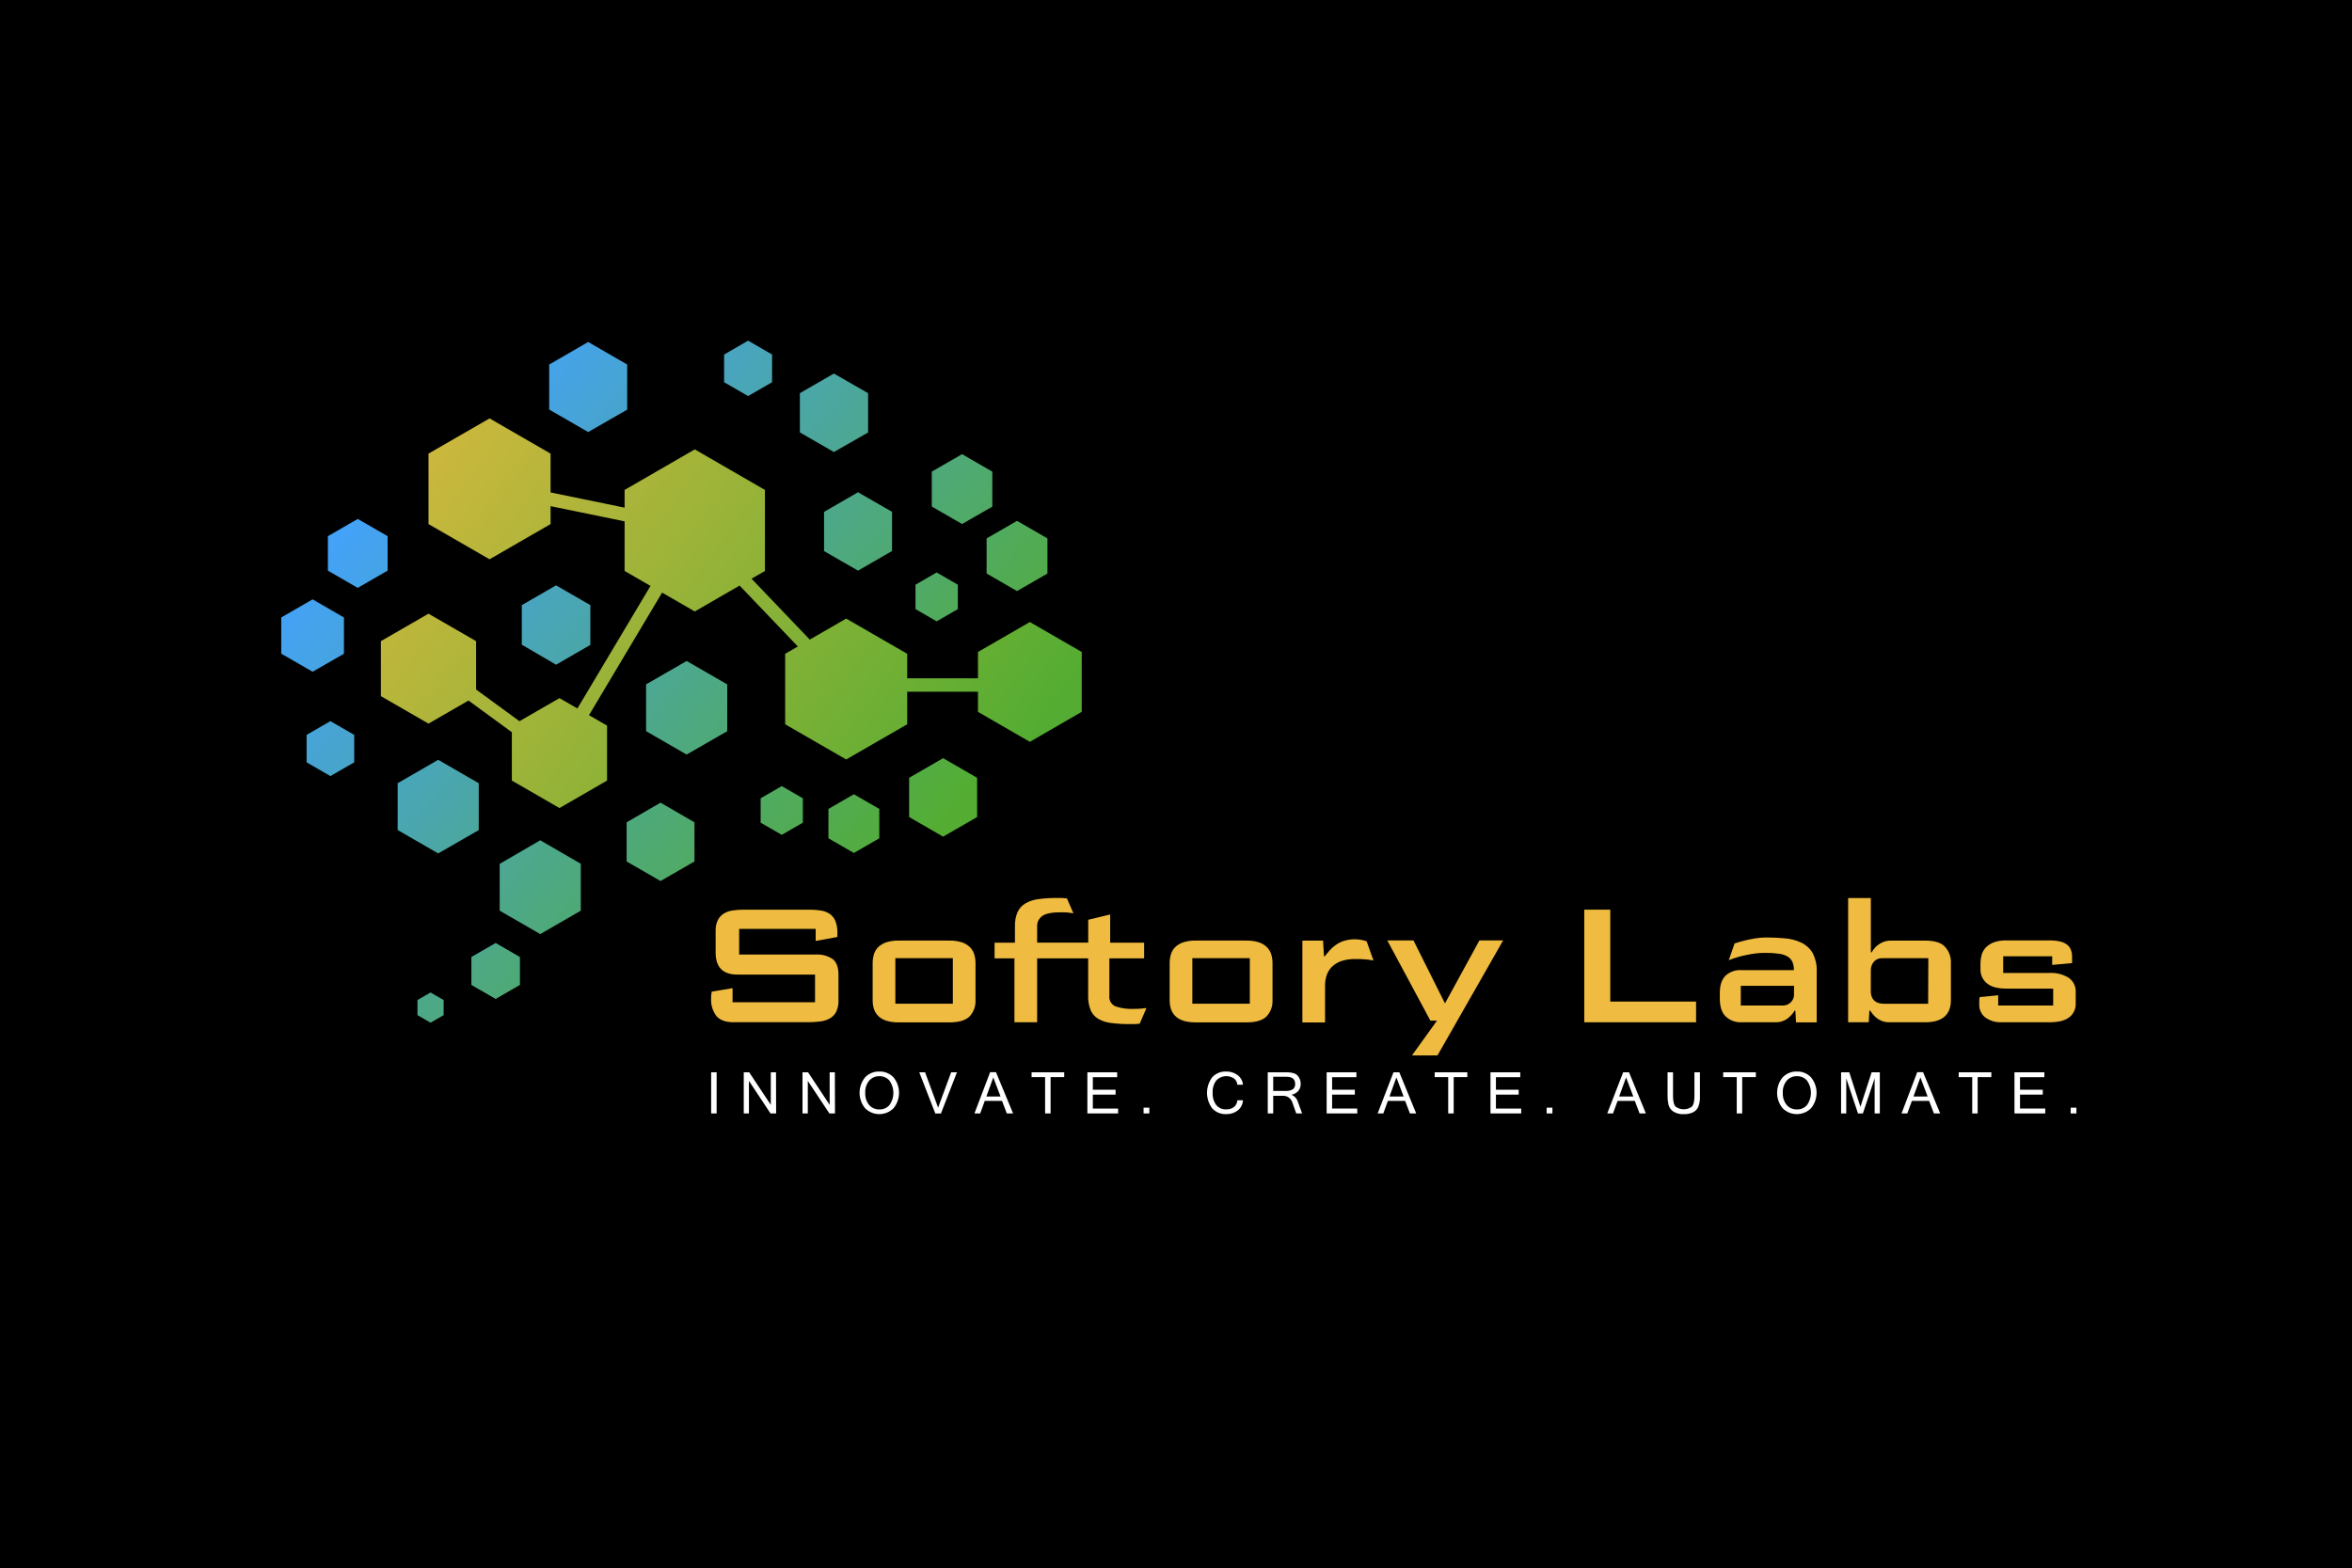
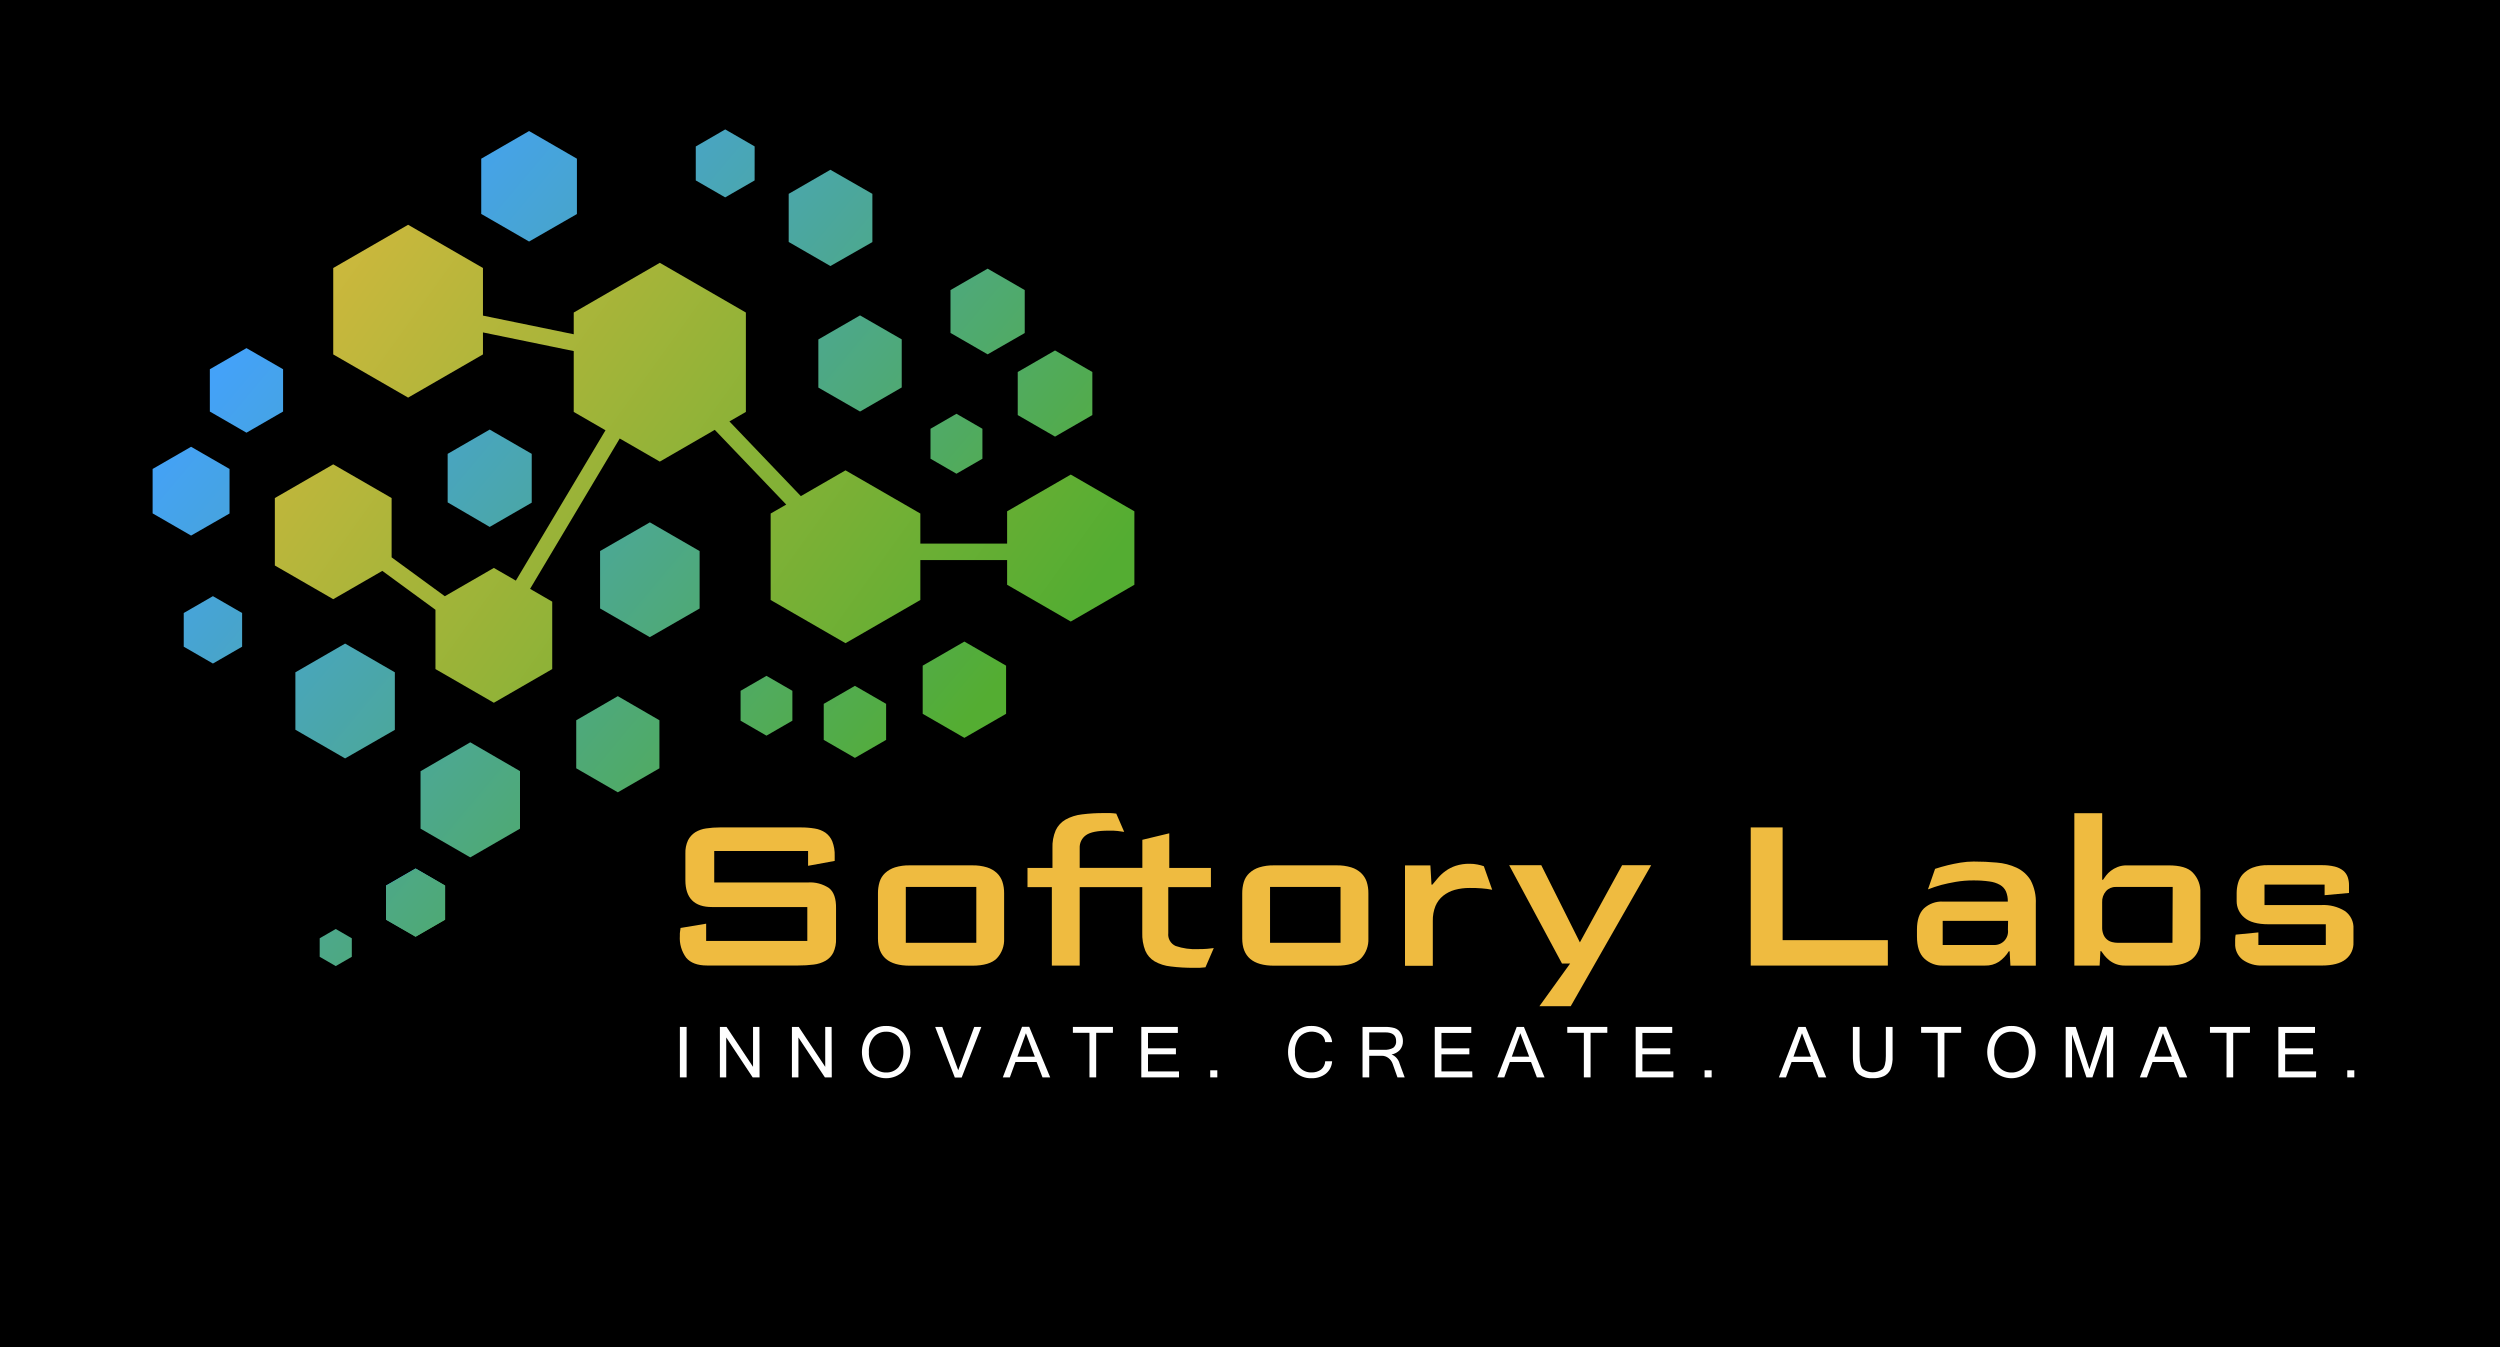
- <svg xmlns="http://www.w3.org/2000/svg" xmlns:xlink="http://www.w3.org/1999/xlink" id="Layer_1" data-name="Layer 1" viewBox="200 200 750 500">
+ <svg xmlns="http://www.w3.org/2000/svg" xmlns:xlink="http://www.w3.org/1999/xlink" id="Layer_1" data-name="Layer 1" viewBox="250 275 650 350">
  <defs>
    <style>.cls-1{fill:url(#linear-gradient);}.cls-2{fill:url(#linear-gradient-2);}.cls-3{fill:url(#linear-gradient-3);}.cls-4{fill:#efbb40;}.cls-5{fill:#fff;}</style>
    <linearGradient id="linear-gradient" x1="285.13" y1="308.42" x2="505.56" y2="467.06" gradientUnits="userSpaceOnUse">
      <stop offset="0" stop-color="#efbb40" />
      <stop offset="1" stop-color="#54ad32" />
    </linearGradient>
    <linearGradient id="linear-gradient-2" x1="351.52" y1="504.2" x2="364.31" y2="514.92" gradientUnits="userSpaceOnUse">
      <stop offset="0" stop-color="#44a2f8" />
      <stop offset="1" stop-color="#54ad32" />
    </linearGradient>
    <linearGradient id="linear-gradient-3" x1="323.76" y1="352.34" x2="482.09" y2="485.07" xlink:href="#linear-gradient-2" />
  </defs>
  <rect width="1151.9" height="864" />
  <polygon class="cls-1" points="528.4 398.39 511.85 407.94 511.85 416.34 489.29 416.34 489.29 408.52 469.83 397.29 458.22 403.99 439.65 384.57 443.93 382.1 443.93 356.26 421.55 343.33 399.17 356.26 399.17 361.91 375.57 357.06 375.57 344.68 356.11 333.44 336.64 344.68 336.64 367.15 356.11 378.38 375.57 367.15 375.57 361.43 399.17 366.28 399.17 382.1 407.43 386.87 384.12 425.96 378.4 422.66 365.65 430.02 351.82 419.91 351.82 404.49 336.64 395.73 321.46 404.49 321.46 422.03 336.64 430.79 349.4 423.43 363.22 433.54 363.22 448.96 378.4 457.72 393.58 448.96 393.58 431.43 387.82 428.1 411.13 389.01 421.55 395.02 435.84 386.76 454.42 406.19 450.37 408.52 450.37 431 469.83 442.23 489.29 431 489.29 420.62 511.85 420.62 511.85 427.04 528.4 436.6 544.94 427.04 544.94 407.94 528.4 398.39" />
  <polygon class="cls-2" points="350.37 505.24 350.37 514.1 358.05 518.53 365.73 514.1 365.73 505.24 358.05 500.8 350.37 505.24" />
  <path class="cls-3" d="M304.66,371v11l9.52,5.5,9.52-5.5V371l-9.52-5.49Zm5.12,37.51V396.93l-10-5.77-10,5.77v11.55l10,5.77Zm-11.91,25.87v8.76l7.59,4.38,7.59-4.38v-8.76L305.46,430Zm54.89,30.38V449.8l-12.93-7.47L326.9,449.8v14.93l12.93,7.46Zm6.68,10.76v14.93l12.93,7.47,12.93-7.47V475.49L372.37,468Zm146.09-81.25v-7.79l-6.75-3.9-6.75,3.9v7.79l6.75,3.9Zm11-32.68V350.42l-9.65-5.57-9.65,5.57v11.14l9.65,5.57Zm-39.61-23.65V325.4L466,319.14l-10.84,6.26v12.51L466,344.17Zm-76.82-7.29V316.26l-12.44-7.19-12.44,7.19v14.36l12.44,7.18ZM366.49,393v12.62L377.42,412l10.93-6.31V393l-10.93-6.31Zm76.16,61.61v7.77l6.73,3.89,6.74-3.89v-7.77l-6.74-3.89ZM464.27,458v9.37l8.11,4.68,8.11-4.68V458l-8.11-4.68Zm-1.4-94.74v12.51L473.71,382l10.84-6.26V363.24L473.71,357ZM490,448.07v12.52l10.84,6.25,10.84-6.25V448.07l-10.84-6.26Zm-43.69-135-7.65-4.42L431,313.08v8.83l7.65,4.41,7.65-4.41Zm78.1,53.05-9.7,5.6v11.2l9.7,5.6,9.7-5.6v-11.2ZM399.92,462.27v12.49L410.73,481l10.82-6.24V462.27L410.73,456Zm6.2-44v14.93l12.93,7.46L432,433.21V418.28l-12.93-7.47Zm-55.65,87v8.86l7.68,4.43,7.67-4.43v-8.86l-7.67-4.44Zm-17.25,13.68v4.82l4.17,2.41,4.18-2.41v-4.82l-4.18-2.41Z" transform="translate(-0.1)" />
  <path class="cls-4" d="M465.67,505.92a8.82,8.82,0,0,0-5.52-1.48H435.8v-8.18h24.4v3.85l6.92-1.27v-.37a4.06,4.06,0,0,1,0-.42c0-.17,0-.35,0-.53a9.56,9.56,0,0,0-.63-3.77,5.16,5.16,0,0,0-1.77-2.25,6.82,6.82,0,0,0-2.77-1.08,21.44,21.44,0,0,0-3.65-.29H437.28a23.58,23.58,0,0,0-3.57.26,7.37,7.37,0,0,0-2.85,1,5.44,5.44,0,0,0-1.88,2.09,7.53,7.53,0,0,0-.68,3.43v6.92q0,7,6.92,7H460v8.82h-26.3v-4.49l-6.66,1.11c0,.24-.07.49-.1.74a4.7,4.7,0,0,0-.08.68c0,.25,0,.46,0,.64a8.61,8.61,0,0,0,1.66,5.7c1.11,1.3,2.9,2,5.37,2h23.76a31.3,31.3,0,0,0,4-.24,8.31,8.31,0,0,0,3.11-1,5.06,5.06,0,0,0,2-2.11,7.9,7.9,0,0,0,.71-3.65v-7.81Q467.54,507.41,465.67,505.92Z" transform="translate(-0.1)" />
  <path class="cls-4" d="M509.3,502a6.73,6.73,0,0,0-2.56-1.48,12.41,12.41,0,0,0-3.86-.53H486.66a12.28,12.28,0,0,0-3.88.53,6.88,6.88,0,0,0-2.56,1.48,5.25,5.25,0,0,0-1.43,2.3,10,10,0,0,0-.42,3V519q0,7.08,8.29,7.08h16.22c3,0,5.17-.65,6.42-1.93a7.07,7.07,0,0,0,1.87-5.15V507.24a9.36,9.36,0,0,0-.45-3A5.62,5.62,0,0,0,509.3,502Zm-5.36,18.12H485.61V505.6h18.33Z" transform="translate(-0.1)" />
  <path class="cls-4" d="M561.61,521.77a15.61,15.61,0,0,1-5.86-.82,3.27,3.27,0,0,1-1.9-3.35V505.66h11.09v-5H554.11v-9l-7,1.69v7.29H530.82v-5.12a3.88,3.88,0,0,1,1.64-3.38q1.63-1.17,5.86-1.17c1,0,1.8,0,2.33.08s1.1.13,1.74.24l-2.06-4.75c-.53-.07-1.06-.12-1.59-.14l-1.48,0a44.08,44.08,0,0,0-5.86.34,11.38,11.38,0,0,0-4.25,1.35,6.29,6.29,0,0,0-2.56,2.77,10.85,10.85,0,0,0-.85,4.68v5.12h-6.49v5h6.33v20.39h7.24V505.66h16.27v11.83a11.74,11.74,0,0,0,.79,4.7,5.92,5.92,0,0,0,2.43,2.77,10.67,10.67,0,0,0,4.17,1.32,45.86,45.86,0,0,0,6.08.35l1.45,0a15.12,15.12,0,0,0,1.51-.13l2.16-5c-.63.08-1.21.14-1.74.19S562.64,521.77,561.61,521.77Z" transform="translate(-0.1)" />
  <path class="cls-4" d="M604,502a6.58,6.58,0,0,0-2.56-1.48,12.3,12.3,0,0,0-3.85-.53H581.37a12.28,12.28,0,0,0-3.88.53,6.8,6.8,0,0,0-2.56,1.48,5.25,5.25,0,0,0-1.43,2.3,10,10,0,0,0-.42,3V519q0,7.08,8.29,7.08h16.22c3,0,5.16-.65,6.41-1.93a7.08,7.08,0,0,0,1.88-5.15V507.24a9.36,9.36,0,0,0-.45-3A5.64,5.64,0,0,0,604,502Zm-5.36,18.12H580.31V505.6h18.33Z" transform="translate(-0.1)" />
  <path class="cls-4" d="M634.22,499.77a10,10,0,0,0-2-.19,11.23,11.23,0,0,0-3.64.53,9.63,9.63,0,0,0-2.64,1.35,11,11,0,0,0-1.93,1.77c-.55.63-1.05,1.23-1.51,1.79h-.21L622,500h-6.6v26.1h7.23V514.43a9.89,9.89,0,0,1,.69-3.86,6.81,6.81,0,0,1,2-2.67,8.62,8.62,0,0,1,3-1.53,14.35,14.35,0,0,1,3.88-.5c1,0,2.05,0,3.09.1a21.88,21.88,0,0,1,2.78.37l-2.17-6.12A11,11,0,0,0,634.22,499.77Z" transform="translate(-0.1)" />
  <polygon class="cls-4" points="660.77 520.02 650.73 499.95 642.38 499.95 656.12 525.52 658.23 525.52 650.25 536.61 658.39 536.61 679.31 499.95 671.75 499.95 660.77 520.02" />
  <polygon class="cls-4" points="713.48 490.13 705.19 490.13 705.19 526.05 740.84 526.05 740.84 519.44 713.48 519.44 713.48 490.13" />
  <path class="cls-4" d="M774.43,500.61a15.06,15.06,0,0,0-5.18-1.34c-1.94-.18-3.92-.27-6-.27a21.83,21.83,0,0,0-3.46.29c-1.18.2-2.26.42-3.25.66-1.16.29-2.27.6-3.32.95l-1.85,5.34a34.58,34.58,0,0,1,3.48-1.16c1.1-.29,2.35-.55,3.75-.8a26.76,26.76,0,0,1,4.49-.37,28.2,28.2,0,0,1,4.26.27,7.46,7.46,0,0,1,2.77.9,3.73,3.73,0,0,1,1.53,1.69,6.36,6.36,0,0,1,.48,2.64H755.31a6.82,6.82,0,0,0-5,1.79q-1.8,1.8-1.8,5.5v1.74q0,4,1.91,5.78a6.77,6.77,0,0,0,4.91,1.83h10.88a6.32,6.32,0,0,0,3.62-1,9.28,9.28,0,0,0,2.56-2.72h.21l.21,3.75h6.6V510a11.91,11.91,0,0,0-1.34-6.13A8.53,8.53,0,0,0,774.43,500.61Zm-2.27,16.09a3.52,3.52,0,0,1-3.6,4H755.2v-6.28h17Z" transform="translate(-0.1)" />
  <path class="cls-4" d="M813.94,500H803.06a6.17,6.17,0,0,0-2.41.43,7.5,7.5,0,0,0-1.77,1,6.92,6.92,0,0,0-1.21,1.21c-.32.43-.58.8-.79,1.11h-.21V486.43h-7.24v39.62H796l.21-3.75h.21c.22.31.49.68.82,1.11a9.07,9.07,0,0,0,1.24,1.24,6.61,6.61,0,0,0,1.75,1,6.53,6.53,0,0,0,2.37.4h11.31q8.29,0,8.29-7.08V507.19a7.12,7.12,0,0,0-2-5.34C819,500.59,816.86,500,813.94,500Zm1,20.13H800.73a5.84,5.84,0,0,1-1.48-.19,3.29,3.29,0,0,1-1.32-.66A3.36,3.36,0,0,1,797,518a4.7,4.7,0,0,1-.34-1.93v-6.44a4.13,4.13,0,0,1,1-2.93,3.31,3.31,0,0,1,2.53-1.09H815Z" transform="translate(-0.1)" />
  <path class="cls-4" d="M859.73,511.84a10.59,10.59,0,0,0-6-1.53H838.87V505H854.5v2.75l6.34-.58v-2a6.4,6.4,0,0,0-.34-2.14,3.83,3.83,0,0,0-1.16-1.66,5.74,5.74,0,0,0-2.19-1.06,14.06,14.06,0,0,0-3.49-.37H839.87a10.86,10.86,0,0,0-4.12.66,7,7,0,0,0-2.51,1.69,5.6,5.6,0,0,0-1.26,2.33,9.87,9.87,0,0,0-.35,2.56v2.11a5.5,5.5,0,0,0,2,4.28q1.95,1.74,6.33,1.74h14.85v5.39H837.28v-3.27l-5.91.58a8.13,8.13,0,0,0-.13,1.27c0,.45,0,.79,0,1a5.05,5.05,0,0,0,1.95,4.25,8.21,8.21,0,0,0,5.13,1.51h15.37q4.23,0,6.28-1.61A5.3,5.3,0,0,0,862,520v-3.48A5.26,5.26,0,0,0,859.73,511.84Z" transform="translate(-0.1)" />
  <path class="cls-5" d="M428.62,555.12h-1.75V542h1.75Z" transform="translate(-0.1)" />
  <path class="cls-5" d="M447.59,555.12H445.8l-6.88-10.38v10.38h-1.65V542H439l6.89,10.38V542h1.66Z" transform="translate(-0.1)" />
  <path class="cls-5" d="M466.36,555.12h-1.79l-6.88-10.38v10.38H456V542h1.77l6.89,10.38V542h1.66Z" transform="translate(-0.1)" />
  <path class="cls-5" d="M480.5,541.75a5.94,5.94,0,0,1,4.52,1.86,7.78,7.78,0,0,1,0,9.86,6.42,6.42,0,0,1-9.06,0,7.78,7.78,0,0,1,0-9.86A6,6,0,0,1,480.5,541.75Zm0,12.1a4.1,4.1,0,0,0,3.23-1.4,6.7,6.7,0,0,0,0-7.81,4.1,4.1,0,0,0-3.2-1.4,4.16,4.16,0,0,0-3.25,1.4,5.57,5.57,0,0,0-1.27,3.9,5.66,5.66,0,0,0,1.26,3.91A4.17,4.17,0,0,0,480.48,553.85Z" transform="translate(-0.1)" />
  <path class="cls-5" d="M505.25,542l-5.11,13.15h-1.79L493.24,542h1.85l4.15,11.27L503.4,542Z" transform="translate(-0.1)" />
  <path class="cls-5" d="M523.15,555.12h-2l-1.53-4h-5.5l-1.46,4h-1.83l5-13.15h1.87Zm-4-5.39-2.31-6.09-2.21,6.09Z" transform="translate(-0.1)" />
  <path class="cls-5" d="M539.46,543.53h-4.35v11.59h-1.75V543.53h-4.31V542h10.41Z" transform="translate(-0.1)" />
  <path class="cls-5" d="M556.64,555.12h-9.8V542h9.5v1.56h-7.76v4h7.26v1.56h-7.26v4.45h8.06Z" transform="translate(-0.1)" />
  <path class="cls-5" d="M566.6,555.12h-1.84v-1.84h1.84Z" transform="translate(-0.1)" />
  <path class="cls-5" d="M591.1,555.34a5.72,5.72,0,0,1-4.45-1.83,8.26,8.26,0,0,1,0-9.93,5.72,5.72,0,0,1,4.45-1.83,5.81,5.81,0,0,1,3.65,1.15,4.22,4.22,0,0,1,1.7,3.05h-1.8a2.65,2.65,0,0,0-1.08-2,4.39,4.39,0,0,0-5.61.64,5.91,5.91,0,0,0-1.17,3.93,6,6,0,0,0,1.15,3.93,3.9,3.9,0,0,0,3.14,1.38,3.94,3.94,0,0,0,2.5-.75,2.93,2.93,0,0,0,1.07-2.15h1.8a4.43,4.43,0,0,1-1.65,3.24A5.8,5.8,0,0,1,591.1,555.34Z" transform="translate(-0.1)" />
  <path class="cls-5" d="M615.32,555.12h-1.88l-1.24-3.51a3.24,3.24,0,0,0-1.1-1.52,2.83,2.83,0,0,0-1.78-.59H606.1v5.62h-1.74V542h5.82a8.66,8.66,0,0,1,2.5.3,2.79,2.79,0,0,1,1.57,1.24,3.88,3.88,0,0,1,.61,2.15,3.43,3.43,0,0,1-.78,2.28,3.83,3.83,0,0,1-2.17,1.19v0a3.55,3.55,0,0,1,2.09,2.38Zm-9.22-7.18H610a4.21,4.21,0,0,0,2.36-.52,2,2,0,0,0,.73-1.76c0-1.5-.94-2.24-2.81-2.24H606.1Z" transform="translate(-0.1)" />
  <path class="cls-5" d="M632.93,555.12h-9.79V542h9.49v1.56h-7.75v4h7.25v1.56h-7.25v4.45h8Z" transform="translate(-0.1)" />
  <path class="cls-5" d="M651.69,555.12h-2l-1.52-4h-5.51l-1.45,4H639.4L644.45,542h1.87Zm-4-5.39-2.31-6.09-2.21,6.09Z" transform="translate(-0.1)" />
  <path class="cls-5" d="M668,543.53h-4.35v11.59h-1.75V543.53h-4.31V542H668Z" transform="translate(-0.1)" />
  <path class="cls-5" d="M685.18,555.12h-9.8V542h9.5v1.56h-7.76v4h7.25v1.56h-7.25v4.45h8.06Z" transform="translate(-0.1)" />
  <path class="cls-5" d="M695.13,555.12h-1.84v-1.84h1.84Z" transform="translate(-0.1)" />
  <path class="cls-5" d="M724.93,555.12h-2l-1.52-4h-5.5l-1.46,4h-1.84L717.69,542h1.87Zm-4-5.39-2.31-6.09-2.21,6.09Z" transform="translate(-0.1)" />
  <path class="cls-5" d="M737,555.34a5.46,5.46,0,0,1-3.42-.89,3.84,3.84,0,0,1-1.43-2.09,11.58,11.58,0,0,1-.3-2.79V542h1.74v7.58c0,1.73.29,2.86.87,3.41a4.4,4.4,0,0,0,5.09,0c.58-.55.87-1.68.87-3.41V542h1.75v7.6a8.17,8.17,0,0,1-.57,3.52,3.66,3.66,0,0,1-1.72,1.69A6.43,6.43,0,0,1,737,555.34Z" transform="translate(-0.1)" />
  <path class="cls-5" d="M760,543.53h-4.35v11.59h-1.74V543.53h-4.32V542H760Z" transform="translate(-0.1)" />
  <path class="cls-5" d="M773.08,541.75a5.94,5.94,0,0,1,4.52,1.86,7.78,7.78,0,0,1,0,9.86,6.42,6.42,0,0,1-9.06,0,7.78,7.78,0,0,1,0-9.86A6,6,0,0,1,773.08,541.75Zm0,12.1a4.14,4.14,0,0,0,3.24-1.4,6.72,6.72,0,0,0,0-7.81,4.1,4.1,0,0,0-3.2-1.4,4.16,4.16,0,0,0-3.25,1.4,5.57,5.57,0,0,0-1.27,3.9,5.66,5.66,0,0,0,1.26,3.91A4.17,4.17,0,0,0,773.06,553.85Z" transform="translate(-0.1)" />
  <path class="cls-5" d="M799.53,555.12h-1.65V543.93l-3.75,11.19h-1.56l-3.74-11.19v11.19h-1.65V542h2.61l3.56,11,3.57-11h2.61Z" transform="translate(-0.1)" />
  <path class="cls-5" d="M818.78,555.12h-2l-1.52-4h-5.5l-1.46,4h-1.84l5-13.15h1.87Zm-4-5.39-2.31-6.09-2.21,6.09Z" transform="translate(-0.1)" />
  <path class="cls-5" d="M835.08,543.53h-4.35v11.59H829V543.53h-4.31V542h10.41Z" transform="translate(-0.1)" />
  <path class="cls-5" d="M852.27,555.12h-9.8V542H852v1.56h-7.76v4h7.25v1.56h-7.25v4.45h8.06Z" transform="translate(-0.1)" />
  <path class="cls-5" d="M862.22,555.12h-1.83v-1.84h1.83Z" transform="translate(-0.1)" />
</svg>
